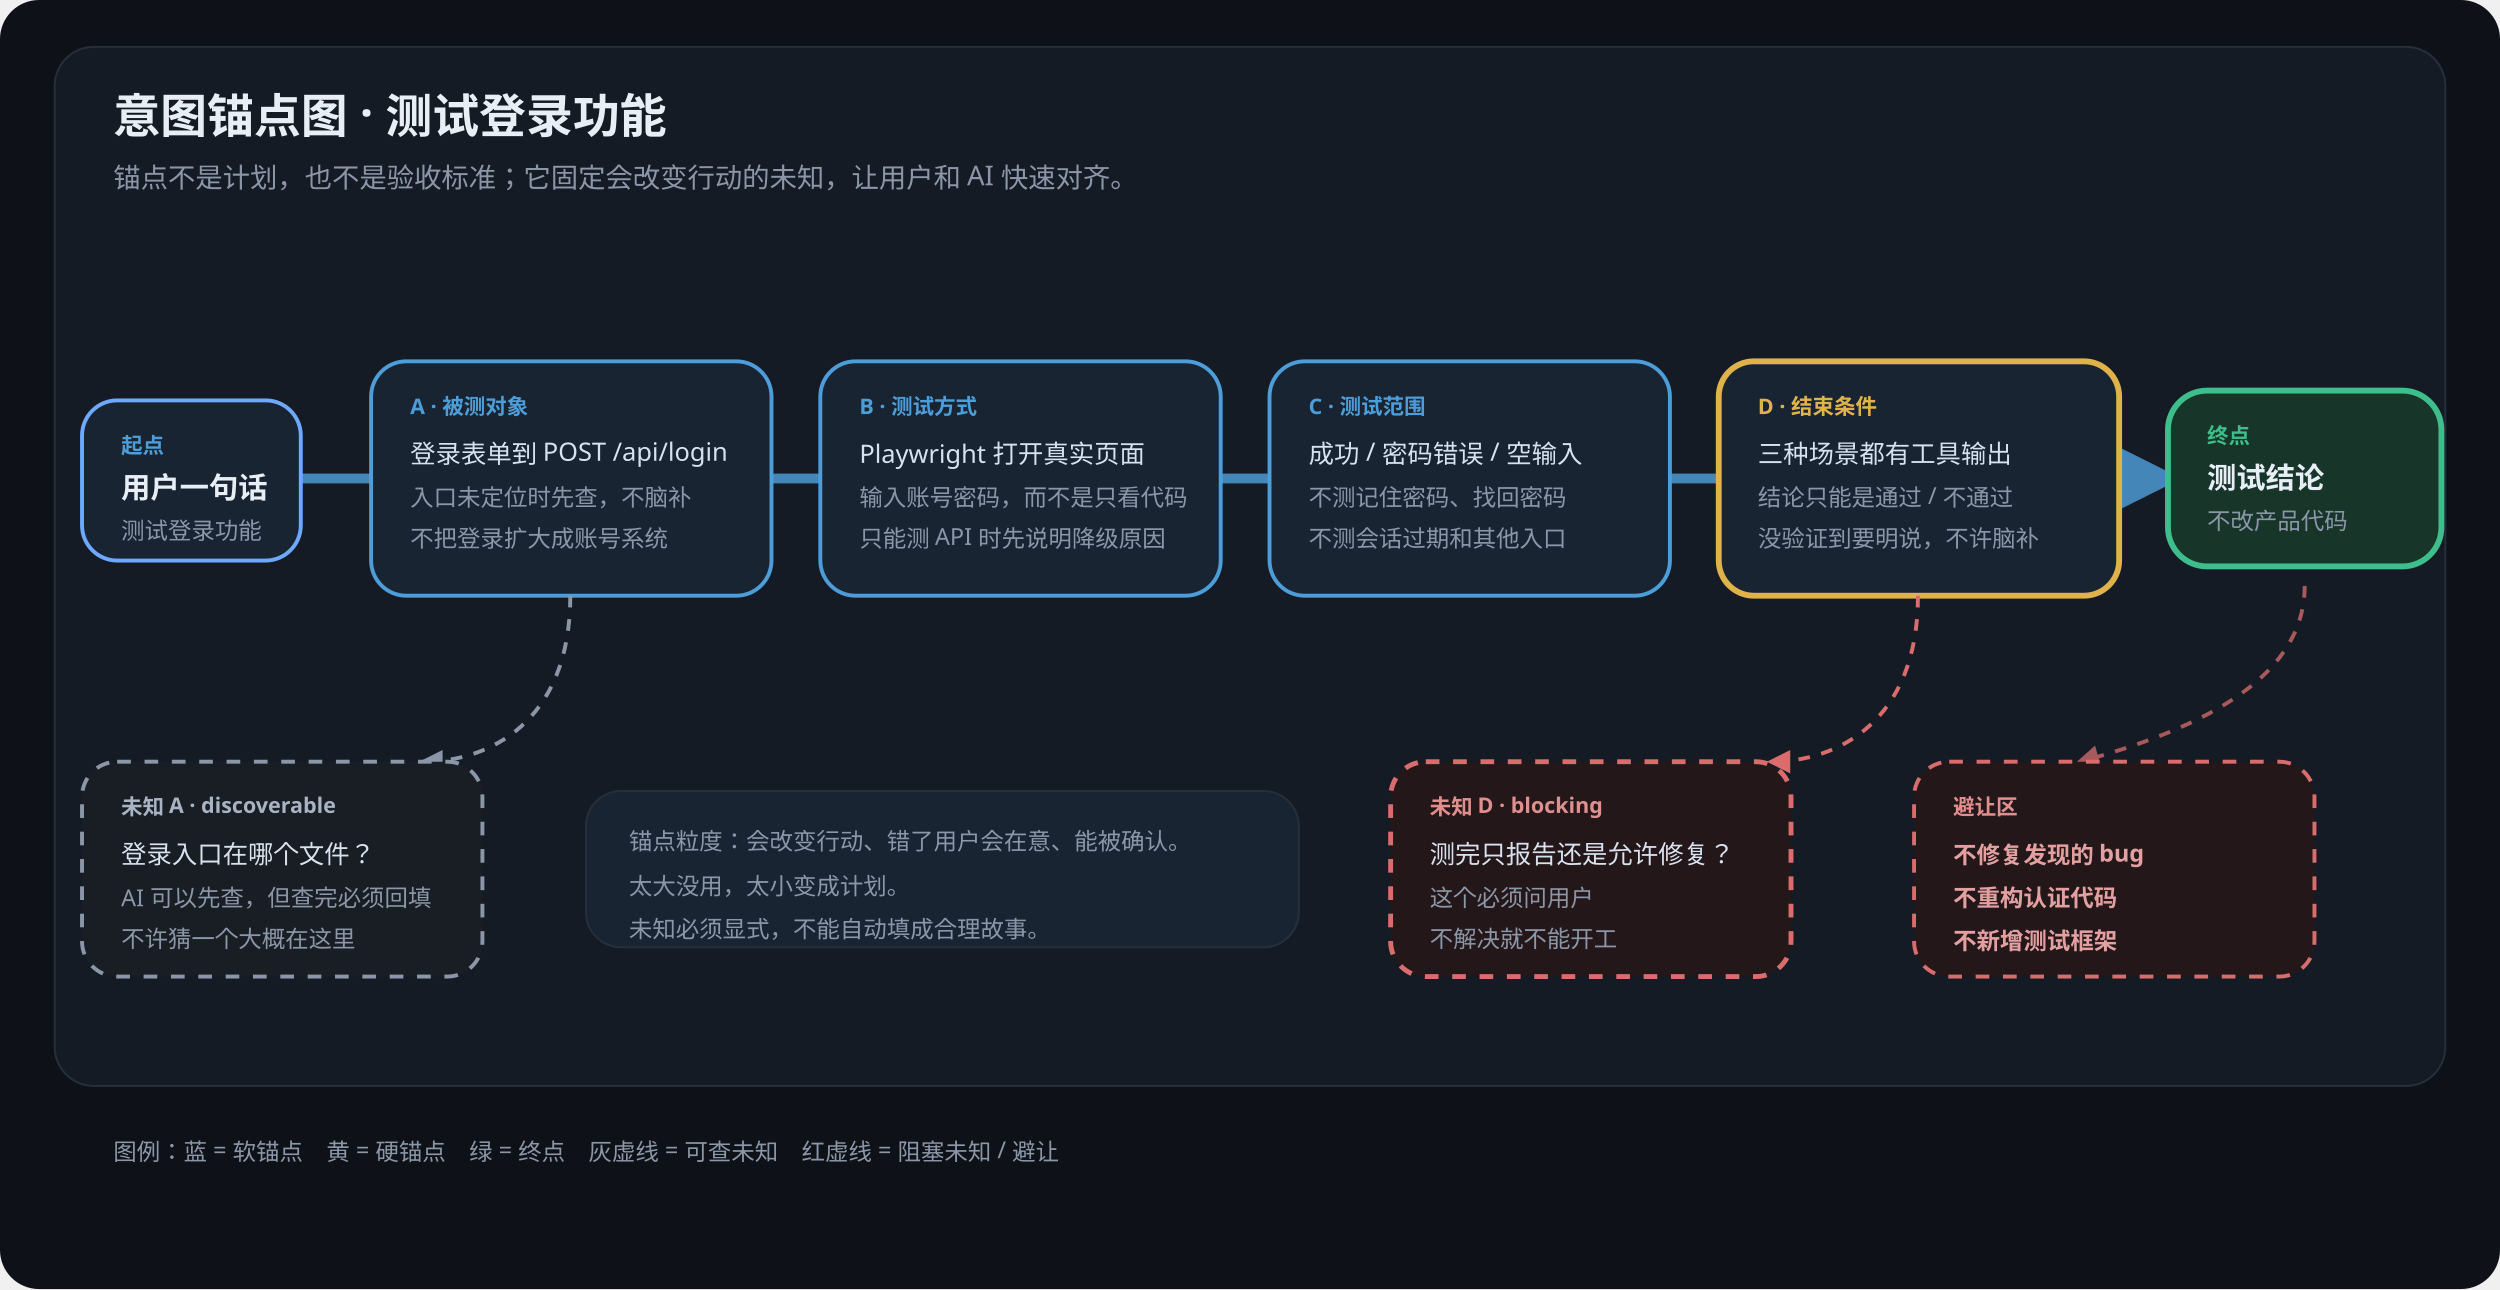
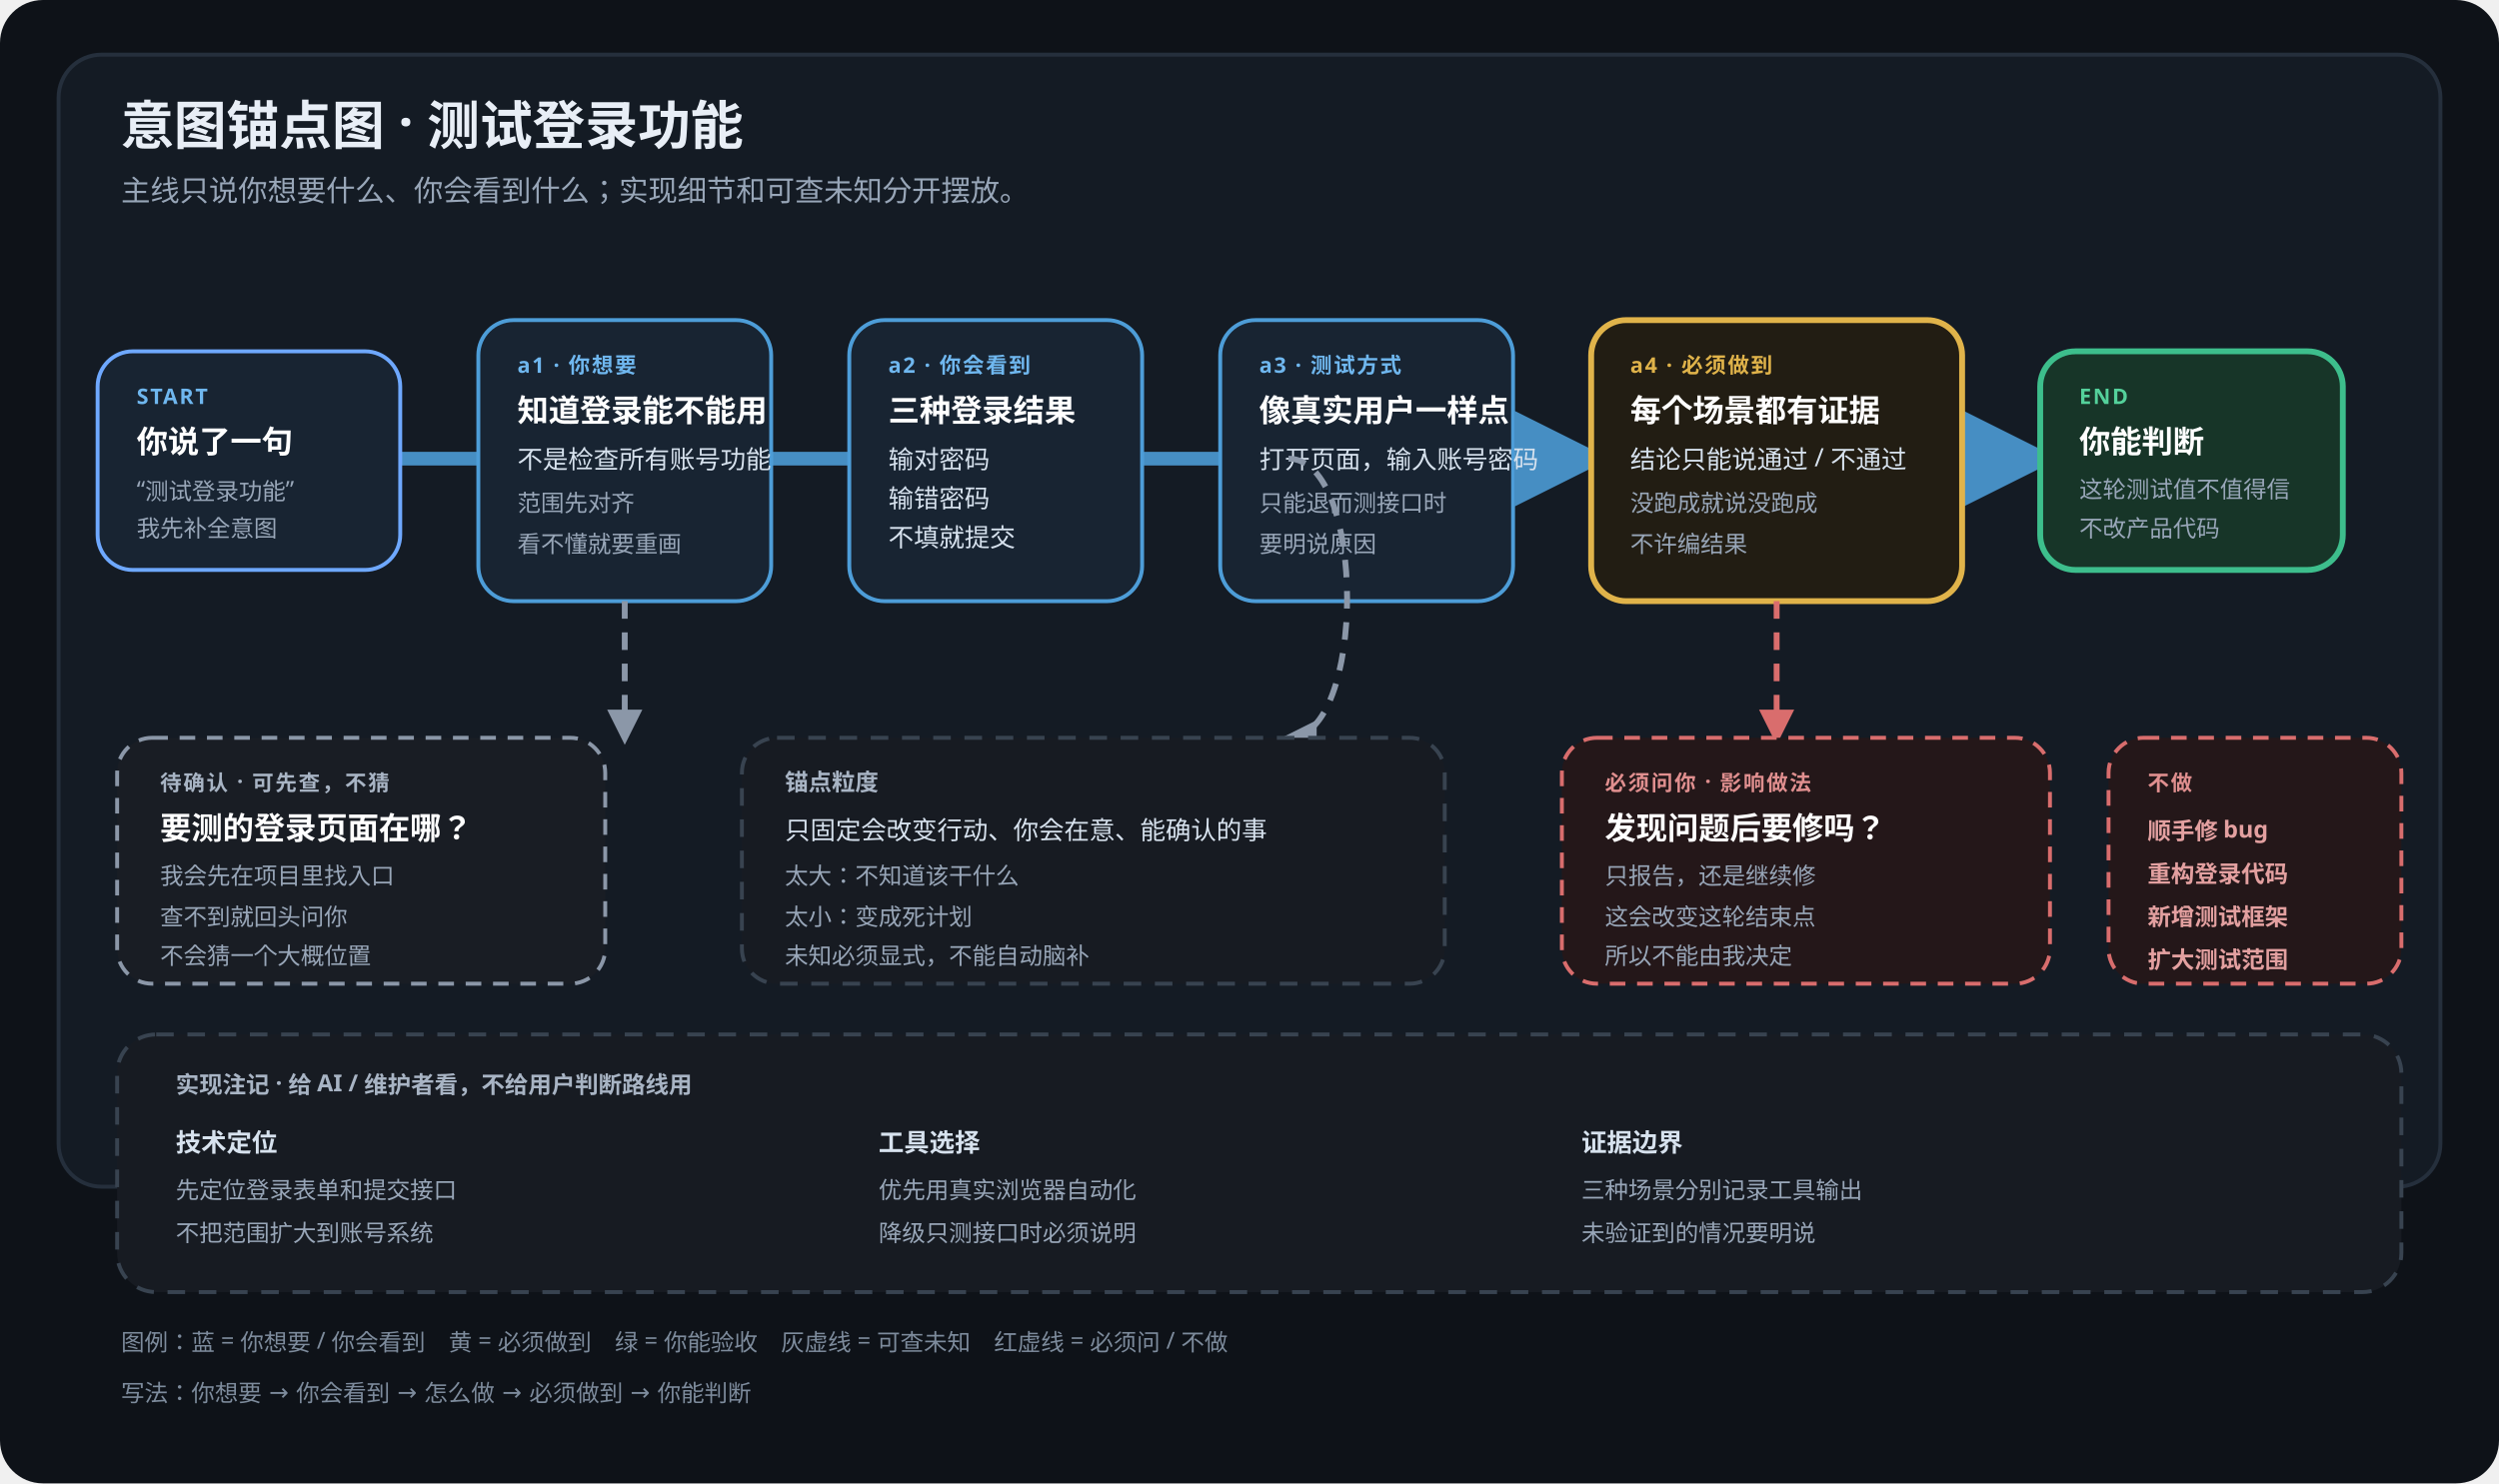
- <svg xmlns="http://www.w3.org/2000/svg" width="1280" height="660" viewBox="0 0 1280 660">
+ <svg xmlns="http://www.w3.org/2000/svg" width="1280" height="760" viewBox="0 0 1280 760">
  <defs>
    <style>
      .bg { fill: #0e1218; }
-       .panel { fill: #141b24; stroke: #252f3c; }
-       .route { fill: none; stroke: #4d9dd8; stroke-width: 5; stroke-linecap: round; opacity: .82; }
-       .unknown-line { fill: none; stroke: #8b97a8; stroke-width: 2; stroke-dasharray: 6 6; }
-       .blocking-line { fill: none; stroke: #d96d6d; stroke-width: 2; stroke-dasharray: 6 6; }
-       .avoid-line { fill: none; stroke: #d96d6d; stroke-width: 2; stroke-dasharray: 6 6; opacity: .75; }
+       .panel { fill: #141b24; stroke: #252f3c; stroke-width: 2; }
+       .main-route { fill: none; stroke: #4d9dd8; stroke-width: 7; stroke-linecap: round; opacity: .88; }
+       .hard-route { fill: none; stroke: #e0b34a; stroke-width: 7; stroke-linecap: round; opacity: .88; }
+       .unknown-route { fill: none; stroke: #8b97a8; stroke-width: 3; stroke-dasharray: 9 7; }
+       .blocking-route { fill: none; stroke: #d96d6d; stroke-width: 3; stroke-dasharray: 9 7; }
      .start { fill: #182432; stroke: #6ea8ff; stroke-width: 2; }
      .anchor { fill: #182432; stroke: #4d9dd8; stroke-width: 2; }
-       .hard { stroke: #e0b34a; stroke-width: 3; }
+       .hard { fill: #221d13; stroke: #e0b34a; stroke-width: 3; }
      .terminal { fill: #173528; stroke: #3dbe8c; stroke-width: 3; }
-       .unknown { fill: #191d24; stroke: #8b97a8; stroke-width: 2; stroke-dasharray: 7 7; }
-       .blocking { fill: #241719; stroke: #d96d6d; stroke-width: 2.5; stroke-dasharray: 7 7; }
-       .avoid { fill: #241719; stroke: #d96d6d; stroke-width: 2; stroke-dasharray: 7 7; }
-       .title { fill: #e8eef6; font: 700 24px "Microsoft YaHei", "Segoe UI", sans-serif; }
-       .subtitle { fill: #8b97a8; font: 14px "Microsoft YaHei", "Segoe UI", sans-serif; }
-       .card-title { fill: #e8eef6; font: 700 15px "Microsoft YaHei", "Segoe UI", sans-serif; }
+       .unknown { fill: #191d24; stroke: #8b97a8; stroke-width: 2; stroke-dasharray: 8 6; }
+       .blocking { fill: #241719; stroke: #d96d6d; stroke-width: 2; stroke-dasharray: 8 6; }
+       .note { fill: #171b22; stroke: #384350; stroke-width: 2; stroke-dasharray: 9 7; }
+       .title { fill: #e8eef6; font: 700 27px "Microsoft YaHei", "Segoe UI", sans-serif; }
+       .subtitle { fill: #98a6b8; font: 15px "Microsoft YaHei", "Segoe UI", sans-serif; }
+       .tag { fill: #6fb7ef; font: 700 11px "Segoe UI", sans-serif; letter-spacing: .08em; }
+       .hard-tag { fill: #e0b34a; font: 700 11px "Segoe UI", sans-serif; letter-spacing: .08em; }
+       .terminal-tag { fill: #54d19b; font: 700 11px "Segoe UI", sans-serif; letter-spacing: .08em; }
+       .unknown-tag { fill: #a8b4c4; font: 700 11px "Segoe UI", sans-serif; letter-spacing: .08em; }
+       .blocking-tag { fill: #e08f8f; font: 700 11px "Segoe UI", sans-serif; letter-spacing: .08em; }
+       .card-title { fill: #ffffff; font: 700 16px "Microsoft YaHei", "Segoe UI", sans-serif; }
      .text { fill: #d7e2ee; font: 13px "Microsoft YaHei", "Segoe UI", sans-serif; }
-       .small { fill: #8b97a8; font: 12px "Microsoft YaHei", "Segoe UI", sans-serif; }
-       .tag { fill: #4d9dd8; font: 700 11px "Segoe UI", sans-serif; }
-       .hard-tag { fill: #e0b34a; font: 700 11px "Segoe UI", sans-serif; }
-       .terminal-tag { fill: #3dbe8c; font: 700 11px "Segoe UI", sans-serif; }
-       .unknown-tag { fill: #a8b4c4; font: 700 11px "Segoe UI", sans-serif; }
-       .blocking-tag { fill: #e08f8f; font: 700 11px "Segoe UI", sans-serif; }
+       .small { fill: #98a6b8; font: 12px "Microsoft YaHei", "Segoe UI", sans-serif; }
      .avoid-text { fill: #e3a0a0; font: 600 12px "Microsoft YaHei", "Segoe UI", sans-serif; }
+       .note-tag { fill: #a8b4c4; font: 700 12px "Microsoft YaHei", "Segoe UI", sans-serif; }
+       .note-title { fill: #d7e2ee; font: 700 13px "Microsoft YaHei", "Segoe UI", sans-serif; }
+       .legend { fill: #7d8b9c; font: 12px "Microsoft YaHei", "Segoe UI", sans-serif; }
    </style>
    <marker id="arrow" viewBox="0 0 10 10" refX="8" refY="5" markerWidth="7" markerHeight="7" orient="auto-start-reverse">
      <path d="M 0 0 L 10 5 L 0 10 z" fill="#4d9dd8" />
    </marker>
    <marker id="gray-arrow" viewBox="0 0 10 10" refX="8" refY="5" markerWidth="6" markerHeight="6" orient="auto-start-reverse">
      <path d="M 0 0 L 10 5 L 0 10 z" fill="#8b97a8" />
    </marker>
    <marker id="red-arrow" viewBox="0 0 10 10" refX="8" refY="5" markerWidth="6" markerHeight="6" orient="auto-start-reverse">
      <path d="M 0 0 L 10 5 L 0 10 z" fill="#d96d6d" />
    </marker>
  </defs>
-   <rect class="bg" width="1280" height="660" rx="20" />
-   <rect class="panel" x="28" y="24" width="1224" height="532" rx="20" />
-   <text class="title" x="58" y="68">意图锚点图 · 测试登录功能</text>
-   <text class="subtitle" x="58" y="96">锚点不是计划，也不是验收标准；它固定会改变行动的未知，让用户和 AI 快速对齐。</text>
-   <path class="route" d="M108 245 L190 245" />
-   <path class="route" d="M395 245 L420 245" />
-   <path class="route" d="M625 245 L650 245" />
-   <path class="route" d="M855 245 L880 245" />
-   <path class="route" d="M1085 245 L1110 245" marker-end="url(#arrow)" />
+   <rect class="bg" width="1280" height="760" rx="22" />
+   <rect class="panel" x="30" y="28" width="1220" height="580" rx="22" />
+   <text class="title" x="62" y="74">意图锚点图 · 测试登录功能</text>
+   <text class="subtitle" x="62" y="103">主线只说你想要什么、你会看到什么；实现细节和可查未知分开摆放。</text>
+   <path class="main-route" d="M205 235 L245 235" />
+   <path class="main-route" d="M395 235 L435 235" />
+   <path class="main-route" d="M585 235 L625 235" />
+   <path class="hard-route" d="M775 235 L815 235" marker-end="url(#arrow)" />
+   <path class="main-route" d="M1005 235 L1045 235" marker-end="url(#arrow)" />
  <g>
-     <rect class="start" x="42" y="205" width="112" height="82" rx="18" />
-     <text class="tag" x="62" y="232">起点</text>
-     <text class="card-title" x="62" y="255">用户一句话</text>
-     <text class="small" x="62" y="276">测试登录功能</text>
+     <rect class="start" x="50" y="180" width="155" height="112" rx="18" />
+     <text class="tag" x="70" y="207">START</text>
+     <text class="card-title" x="70" y="232">你说了一句</text>
+     <text class="small" x="70" y="255">“测试登录功能”</text>
+     <text class="small" x="70" y="275">我先补全意图</text>
  </g>
  <g>
-     <rect class="anchor" x="190" y="185" width="205" height="120" rx="18" />
-     <text class="tag" x="210" y="212">A · 被测对象</text>
-     <text class="text" x="210" y="237">登录表单到 POST /api/login</text>
-     <text class="small" x="210" y="259">入口未定位时先查，不脑补</text>
-     <text class="small" x="210" y="280">不把登录扩大成账号系统</text>
+     <rect class="anchor" x="245" y="164" width="150" height="144" rx="18" />
+     <text class="tag" x="265" y="191">a1 · 你想要</text>
+     <text class="card-title" x="265" y="216">知道登录能不能用</text>
+     <text class="text" x="265" y="240">不是检查所有账号功能</text>
+     <text class="small" x="265" y="262">范围先对齐</text>
+     <text class="small" x="265" y="283">看不懂就要重画</text>
  </g>
  <g>
-     <rect class="anchor" x="420" y="185" width="205" height="120" rx="18" />
-     <text class="tag" x="440" y="212">B · 测试方式</text>
-     <text class="text" x="440" y="237">Playwright 打开真实页面</text>
-     <text class="small" x="440" y="259">输入账号密码，而不是只看代码</text>
-     <text class="small" x="440" y="280">只能测 API 时先说明降级原因</text>
+     <rect class="anchor" x="435" y="164" width="150" height="144" rx="18" />
+     <text class="tag" x="455" y="191">a2 · 你会看到</text>
+     <text class="card-title" x="455" y="216">三种登录结果</text>
+     <text class="text" x="455" y="240">输对密码</text>
+     <text class="text" x="455" y="260">输错密码</text>
+     <text class="text" x="455" y="280">不填就提交</text>
  </g>
  <g>
-     <rect class="anchor" x="650" y="185" width="205" height="120" rx="18" />
-     <text class="tag" x="670" y="212">C · 测试范围</text>
-     <text class="text" x="670" y="237">成功 / 密码错误 / 空输入</text>
-     <text class="small" x="670" y="259">不测记住密码、找回密码</text>
-     <text class="small" x="670" y="280">不测会话过期和其他入口</text>
+     <rect class="anchor" x="625" y="164" width="150" height="144" rx="18" />
+     <text class="tag" x="645" y="191">a3 · 测试方式</text>
+     <text class="card-title" x="645" y="216">像真实用户一样点</text>
+     <text class="text" x="645" y="240">打开页面，输入账号密码</text>
+     <text class="small" x="645" y="262">只能退而测接口时</text>
+     <text class="small" x="645" y="283">要明说原因</text>
  </g>
  <g>
-     <rect class="anchor hard" x="880" y="185" width="205" height="120" rx="18" />
-     <text class="hard-tag" x="900" y="212">D · 结束条件</text>
-     <text class="text" x="900" y="237">三种场景都有工具输出</text>
-     <text class="small" x="900" y="259">结论只能是通过 / 不通过</text>
-     <text class="small" x="900" y="280">没验证到要明说，不许脑补</text>
+     <rect class="hard" x="815" y="164" width="190" height="144" rx="18" />
+     <text class="hard-tag" x="835" y="191">a4 · 必须做到</text>
+     <text class="card-title" x="835" y="216">每个场景都有证据</text>
+     <text class="text" x="835" y="240">结论只能说通过 / 不通过</text>
+     <text class="small" x="835" y="262">没跑成就说没跑成</text>
+     <text class="small" x="835" y="283">不许编结果</text>
  </g>
  <g>
-     <rect class="terminal" x="1110" y="200" width="140" height="90" rx="20" />
-     <text class="terminal-tag" x="1130" y="227">终点</text>
-     <text class="card-title" x="1130" y="250">测试结论</text>
-     <text class="small" x="1130" y="271">不改产品代码</text>
+     <rect class="terminal" x="1045" y="180" width="155" height="112" rx="18" />
+     <text class="terminal-tag" x="1065" y="207">END</text>
+     <text class="card-title" x="1065" y="232">你能判断</text>
+     <text class="small" x="1065" y="255">这轮测试值不值得信</text>
+     <text class="small" x="1065" y="275">不改产品代码</text>
  </g>
-   <path class="unknown-line" d="M292 305 C292 370 250 390 217 390" marker-end="url(#gray-arrow)" />
+   <path class="unknown-route" d="M320 308 C320 350 320 358 320 378" marker-end="url(#gray-arrow)" />
  <g>
-     <rect class="unknown" x="42" y="390" width="205" height="110" rx="18" />
-     <text class="unknown-tag" x="62" y="417">未知 A · discoverable</text>
-     <text class="text" x="62" y="442">登录入口在哪个文件？</text>
-     <text class="small" x="62" y="464">AI 可以先查，但查完必须回填</text>
-     <text class="small" x="62" y="485">不许猜一个大概在这里</text>
+     <rect class="unknown" x="60" y="378" width="250" height="126" rx="18" />
+     <text class="unknown-tag" x="82" y="405">待确认 · 可先查，不猜</text>
+     <text class="card-title" x="82" y="430">要测的登录页面在哪？</text>
+     <text class="small" x="82" y="453">我会先在项目里找入口</text>
+     <text class="small" x="82" y="474">查不到就回头问你</text>
+     <text class="small" x="82" y="494">不会猜一个大概位置</text>
  </g>
-   <path class="blocking-line" d="M982 305 C982 370 940 390 907 390" marker-end="url(#red-arrow)" />
+   <path class="blocking-route" d="M910 308 C910 350 910 358 910 378" marker-end="url(#red-arrow)" />
  <g>
-     <rect class="blocking" x="712" y="390" width="205" height="110" rx="18" />
-     <text class="blocking-tag" x="732" y="417">未知 D · blocking</text>
-     <text class="text" x="732" y="442">测完只报告还是允许修复？</text>
-     <text class="small" x="732" y="464">这个必须问用户</text>
-     <text class="small" x="732" y="485">不解决就不能开工</text>
-   </g>
-   <path class="avoid-line" d="M1180 300 C1180 350 1120 375 1065 390" marker-end="url(#red-arrow)" />
-   <g>
-     <rect class="avoid" x="980" y="390" width="205" height="110" rx="18" />
-     <text class="blocking-tag" x="1000" y="417">避让区</text>
-     <text class="avoid-text" x="1000" y="442">不修复发现的 bug</text>
-     <text class="avoid-text" x="1000" y="464">不重构认证代码</text>
-     <text class="avoid-text" x="1000" y="486">不新增测试框架</text>
+     <rect class="blocking" x="800" y="378" width="250" height="126" rx="18" />
+     <text class="blocking-tag" x="822" y="405">必须问你 · 影响做法</text>
+     <text class="card-title" x="822" y="430">发现问题后要修吗？</text>
+     <text class="small" x="822" y="453">只报告，还是继续修</text>
+     <text class="small" x="822" y="474">这会改变这轮结束点</text>
+     <text class="small" x="822" y="494">所以不能由我决定</text>
  </g>
  <g>
-     <rect x="300" y="405" width="365" height="80" rx="18" fill="#182432" stroke="#252f3c" />
-     <text class="small" x="322" y="435">锚点粒度：会改变行动、错了用户会在意、能被确认。</text>
-     <text class="small" x="322" y="458">太大没用，太小变成计划。</text>
-     <text class="small" x="322" y="480">未知必须显式，不能自动填成合理故事。</text>
+     <rect class="blocking" x="1080" y="378" width="150" height="126" rx="18" />
+     <text class="blocking-tag" x="1100" y="405">不做</text>
+     <text class="avoid-text" x="1100" y="430">顺手修 bug</text>
+     <text class="avoid-text" x="1100" y="452">重构登录代码</text>
+     <text class="avoid-text" x="1100" y="474">新增测试框架</text>
+     <text class="avoid-text" x="1100" y="496">扩大测试范围</text>
  </g>
-   <text class="small" x="58" y="594">图例：蓝 = 软锚点　黄 = 硬锚点　绿 = 终点　灰虚线 = 可查未知　红虚线 = 阻塞未知 / 避让</text>
+   <path class="unknown-route" d="M660 235 C700 235 700 378 660 378" marker-end="url(#gray-arrow)" />
+   <g>
+     <rect class="note" x="380" y="378" width="360" height="126" rx="18" />
+     <text class="note-tag" x="402" y="405">锚点粒度</text>
+     <text class="text" x="402" y="430">只固定会改变行动、你会在意、能确认的事</text>
+     <text class="small" x="402" y="453">太大：不知道该干什么</text>
+     <text class="small" x="402" y="474">太小：变成死计划</text>
+     <text class="small" x="402" y="494">未知必须显式，不能自动脑补</text>
+   </g>
+   <g>
+     <rect class="note" x="60" y="530" width="1170" height="132" rx="20" />
+     <text class="note-tag" x="90" y="560">实现注记 · 给 AI / 维护者看，不给用户判断路线用</text>
+     <g>
+       <text class="note-title" x="90" y="590">技术定位</text>
+       <text class="small" x="90" y="614">先定位登录表单和提交接口</text>
+       <text class="small" x="90" y="636">不把范围扩大到账号系统</text>
+     </g>
+     <g>
+       <text class="note-title" x="450" y="590">工具选择</text>
+       <text class="small" x="450" y="614">优先用真实浏览器自动化</text>
+       <text class="small" x="450" y="636">降级只测接口时必须说明</text>
+     </g>
+     <g>
+       <text class="note-title" x="810" y="590">证据边界</text>
+       <text class="small" x="810" y="614">三种场景分别记录工具输出</text>
+       <text class="small" x="810" y="636">未验证到的情况要明说</text>
+     </g>
+   </g>
+   <text class="legend" x="62" y="692">图例：蓝 = 你想要 / 你会看到　黄 = 必须做到　绿 = 你能验收　灰虚线 = 可查未知　红虚线 = 必须问 / 不做</text>
+   <text class="legend" x="62" y="718">写法：你想要 → 你会看到 → 怎么做 → 必须做到 → 你能判断</text>
</svg>
